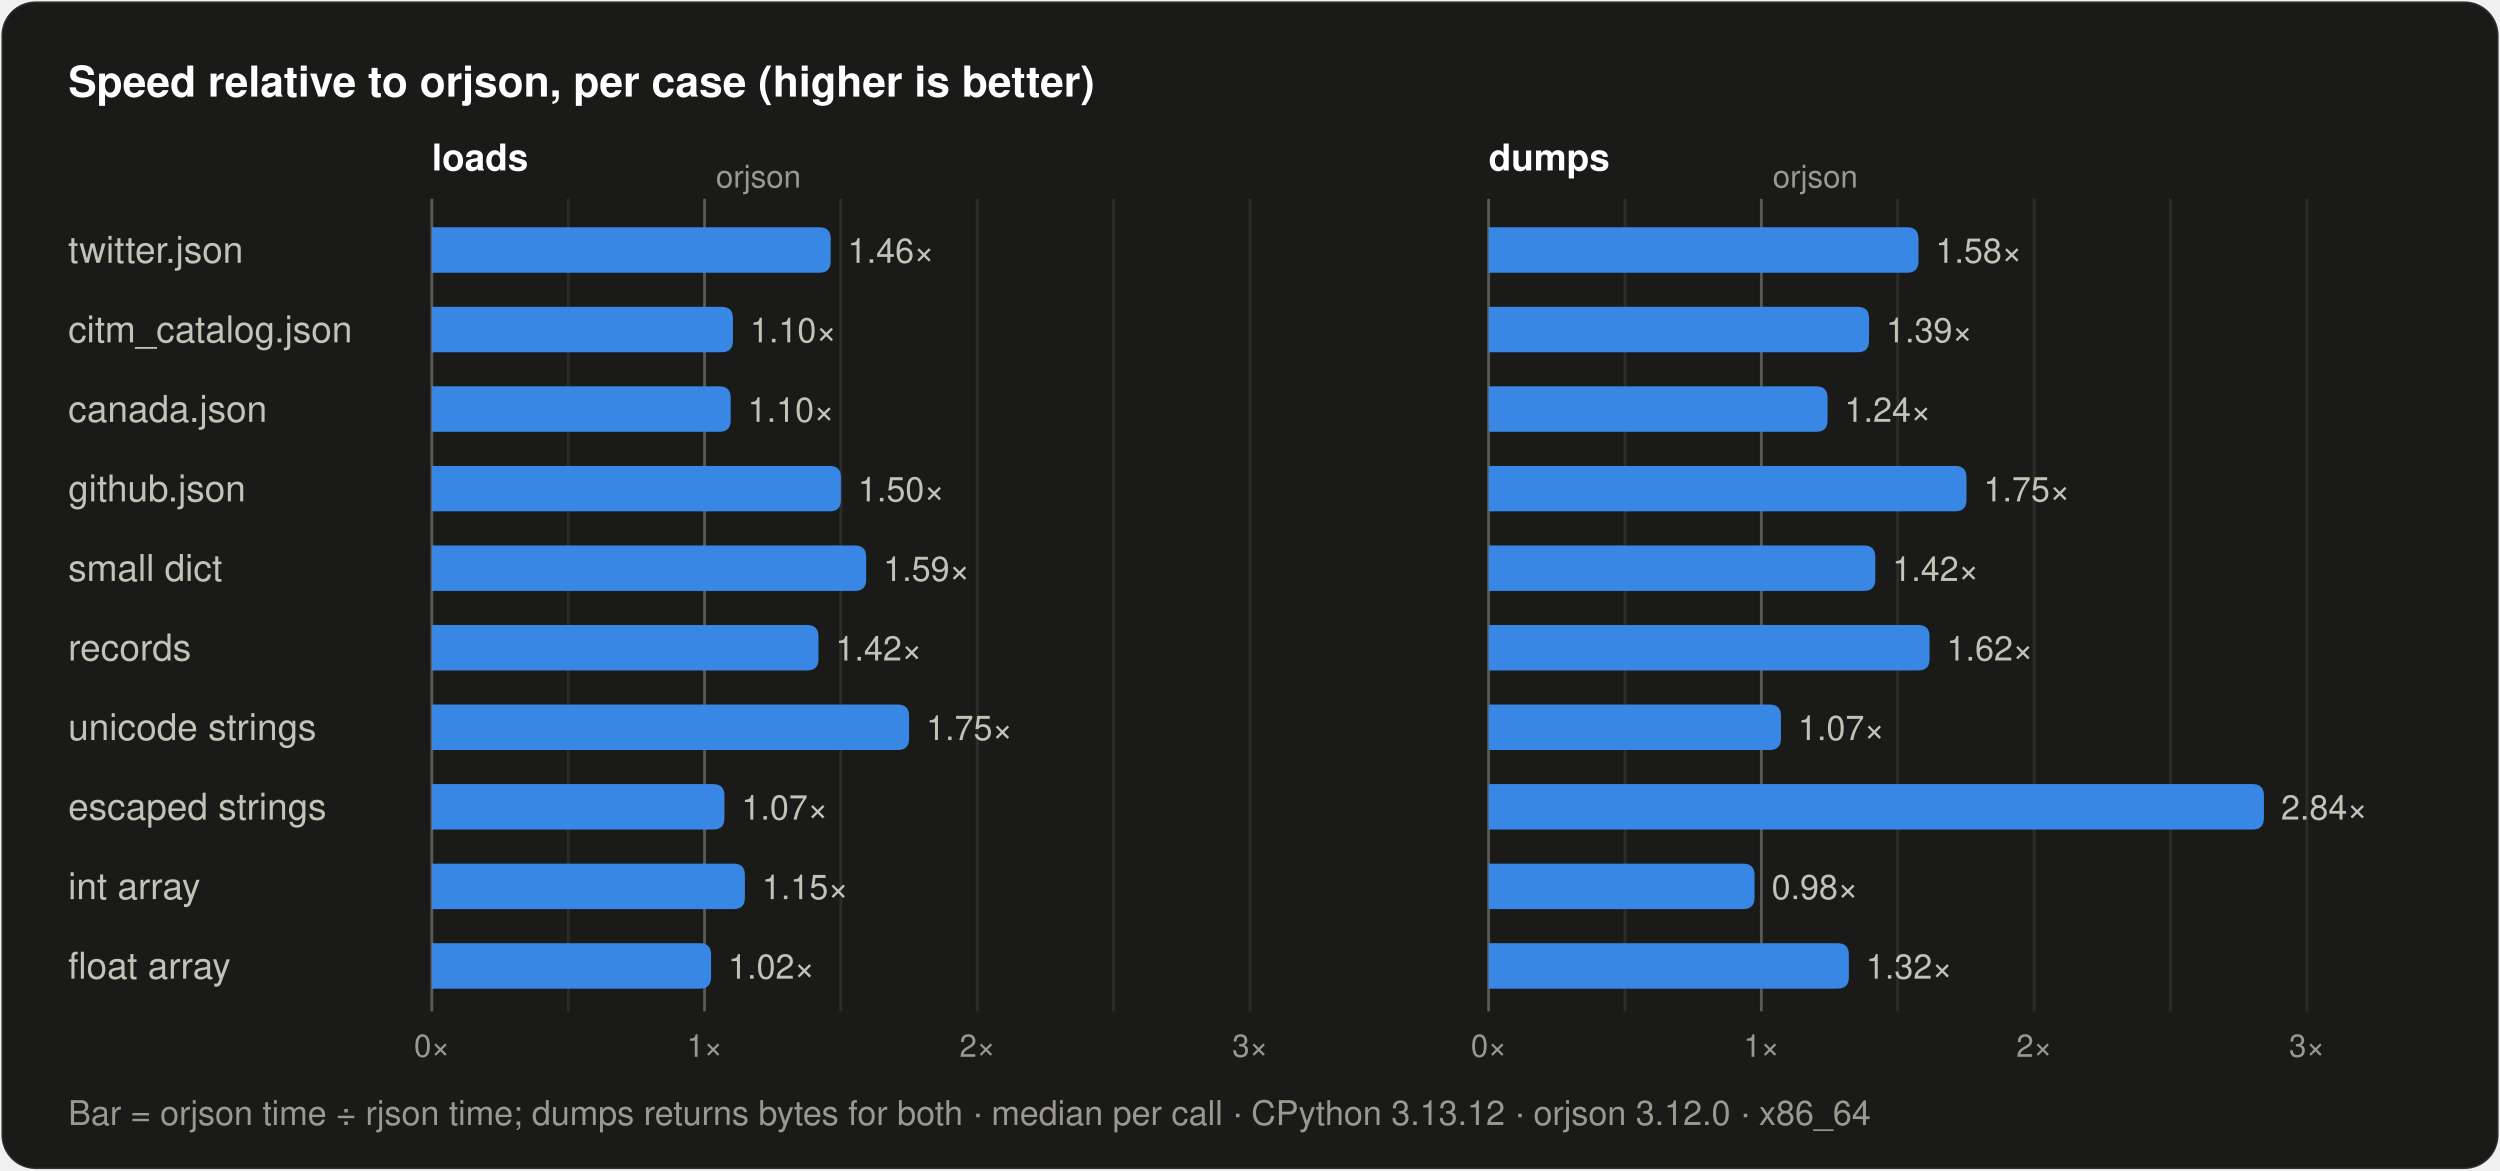
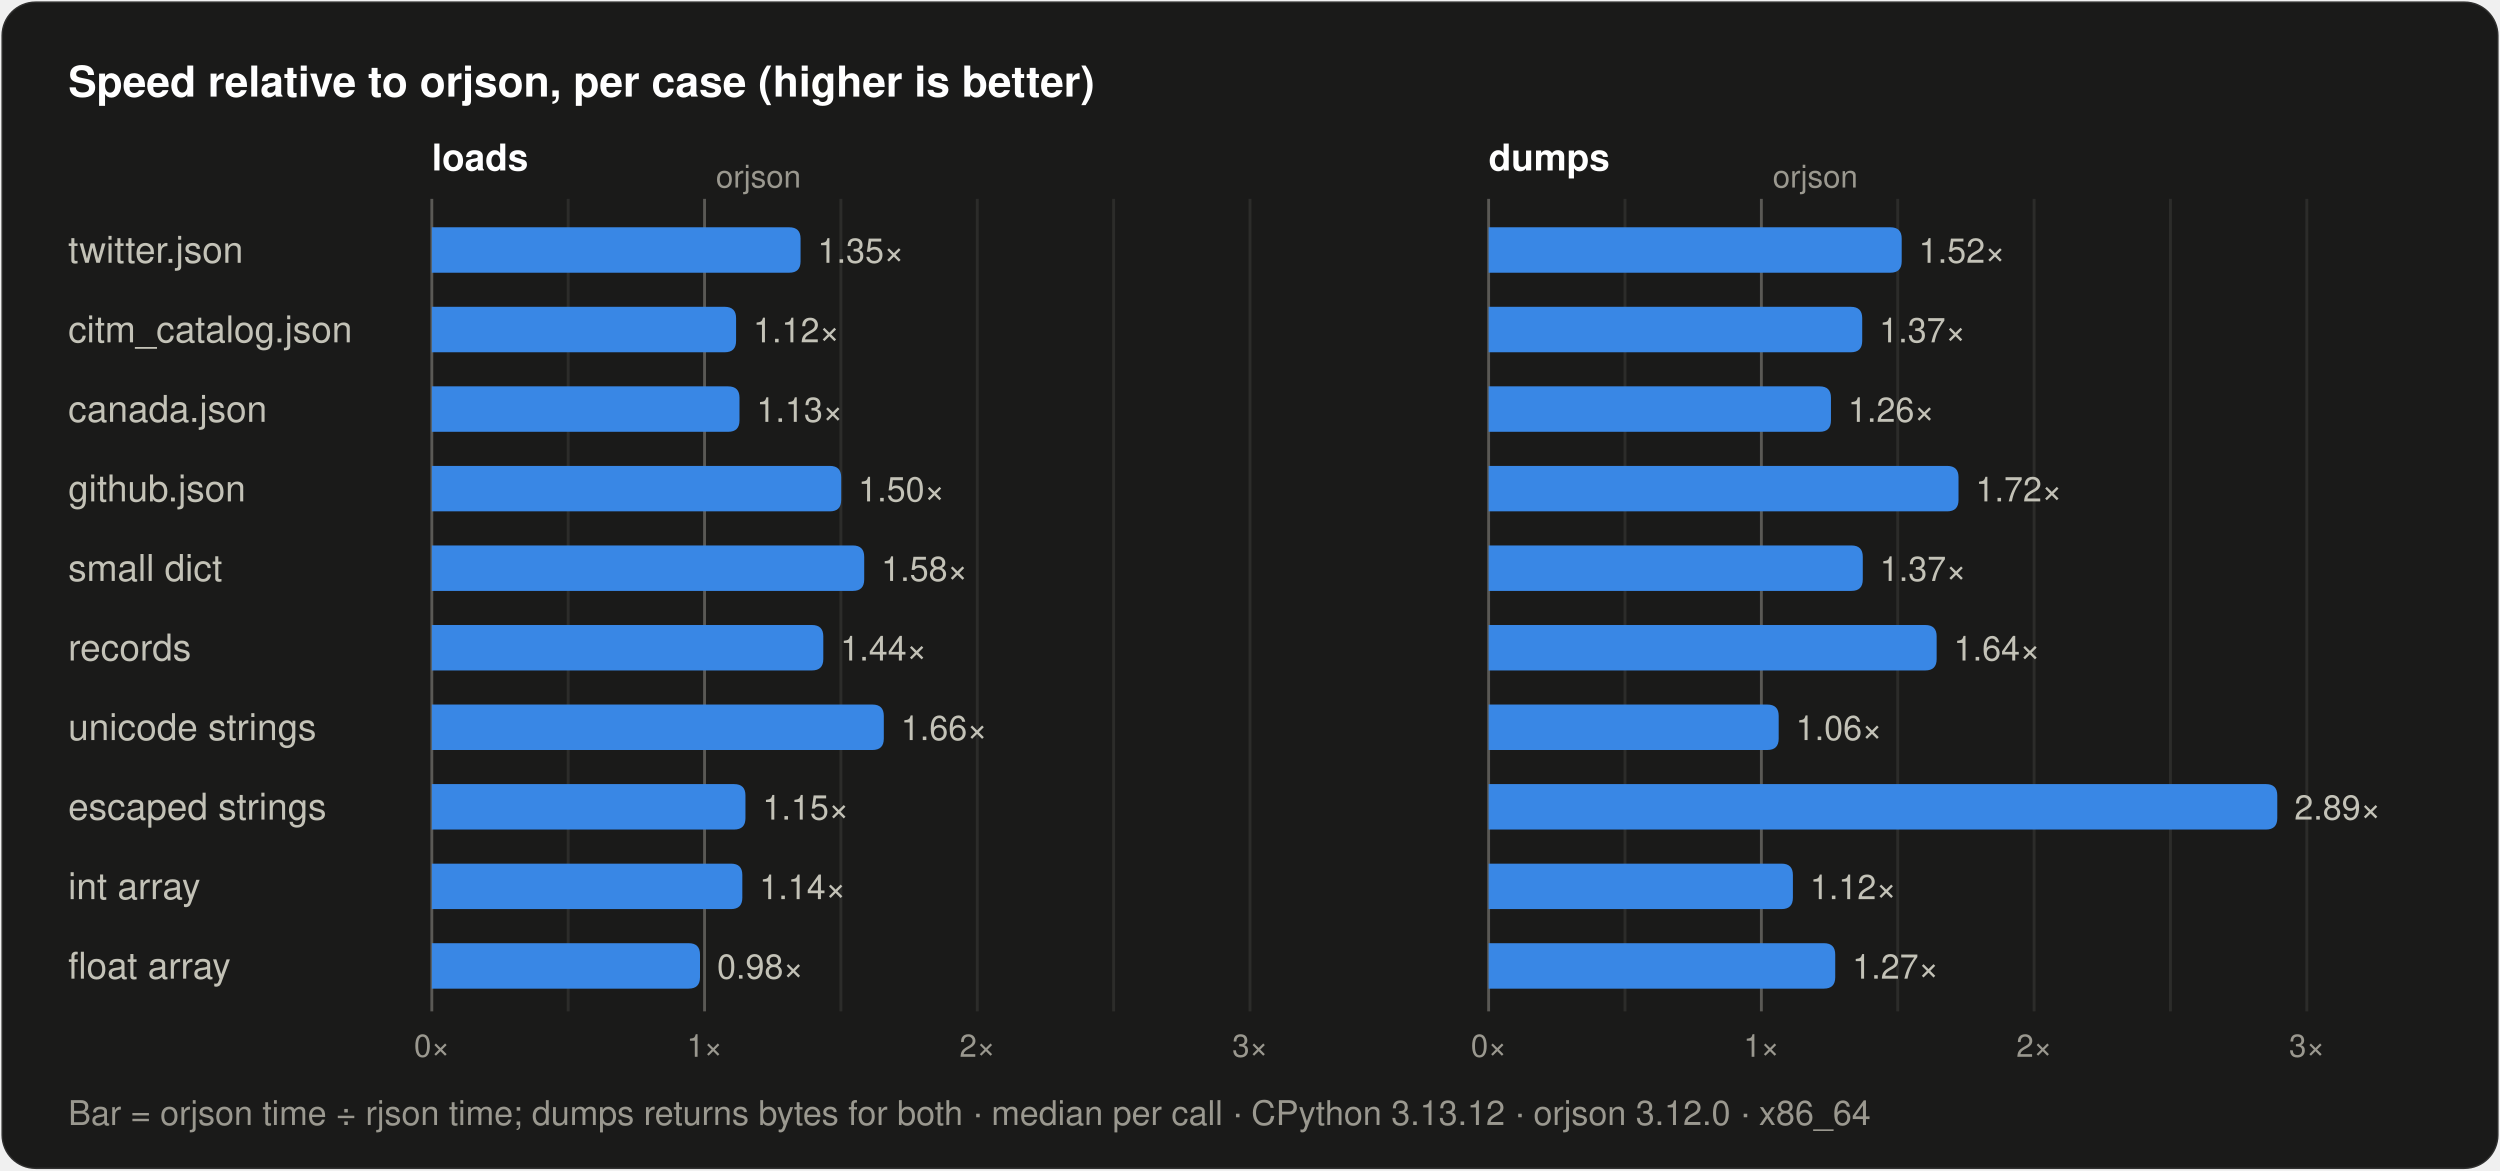
<svg xmlns="http://www.w3.org/2000/svg" width="880" height="412" viewBox="0 0 880 412" role="img" aria-label="rjson speed relative to orjson per benchmark case, loads and dumps">
  <rect x="0.5" y="0.5" width="879" height="411" rx="12" fill="#1a1a19" stroke="rgba(255,255,255,0.10)" />
  <text x="24.0" y="34.0" font-family="system-ui, -apple-system, &quot;Segoe UI&quot;, Helvetica, Arial, sans-serif" font-size="15" font-weight="600" fill="#ffffff" text-anchor="start">Speed relative to orjson, per case (higher is better)</text>
  <text x="24.0" y="92.5" font-family="system-ui, -apple-system, &quot;Segoe UI&quot;, Helvetica, Arial, sans-serif" font-size="13" font-weight="400" fill="#c3c2b7" text-anchor="start">twitter.json</text>
  <text x="24.0" y="120.5" font-family="system-ui, -apple-system, &quot;Segoe UI&quot;, Helvetica, Arial, sans-serif" font-size="13" font-weight="400" fill="#c3c2b7" text-anchor="start">citm_catalog.json</text>
  <text x="24.0" y="148.5" font-family="system-ui, -apple-system, &quot;Segoe UI&quot;, Helvetica, Arial, sans-serif" font-size="13" font-weight="400" fill="#c3c2b7" text-anchor="start">canada.json</text>
  <text x="24.0" y="176.5" font-family="system-ui, -apple-system, &quot;Segoe UI&quot;, Helvetica, Arial, sans-serif" font-size="13" font-weight="400" fill="#c3c2b7" text-anchor="start">github.json</text>
  <text x="24.0" y="204.5" font-family="system-ui, -apple-system, &quot;Segoe UI&quot;, Helvetica, Arial, sans-serif" font-size="13" font-weight="400" fill="#c3c2b7" text-anchor="start">small dict</text>
  <text x="24.0" y="232.5" font-family="system-ui, -apple-system, &quot;Segoe UI&quot;, Helvetica, Arial, sans-serif" font-size="13" font-weight="400" fill="#c3c2b7" text-anchor="start">records</text>
  <text x="24.0" y="260.5" font-family="system-ui, -apple-system, &quot;Segoe UI&quot;, Helvetica, Arial, sans-serif" font-size="13" font-weight="400" fill="#c3c2b7" text-anchor="start">unicode strings</text>
  <text x="24.0" y="288.5" font-family="system-ui, -apple-system, &quot;Segoe UI&quot;, Helvetica, Arial, sans-serif" font-size="13" font-weight="400" fill="#c3c2b7" text-anchor="start">escaped strings</text>
  <text x="24.0" y="316.5" font-family="system-ui, -apple-system, &quot;Segoe UI&quot;, Helvetica, Arial, sans-serif" font-size="13" font-weight="400" fill="#c3c2b7" text-anchor="start">int array</text>
  <text x="24.0" y="344.5" font-family="system-ui, -apple-system, &quot;Segoe UI&quot;, Helvetica, Arial, sans-serif" font-size="13" font-weight="400" fill="#c3c2b7" text-anchor="start">float array</text>
  <text x="152.0" y="60.0" font-family="system-ui, -apple-system, &quot;Segoe UI&quot;, Helvetica, Arial, sans-serif" font-size="13" font-weight="600" fill="#ffffff" text-anchor="start">loads</text>
  <line x1="152.0" y1="70" x2="152.0" y2="356" stroke="#5a5955" stroke-width="1" />
  <text x="152.0" y="372.0" font-family="system-ui, -apple-system, &quot;Segoe UI&quot;, Helvetica, Arial, sans-serif" font-size="11" font-weight="400" fill="#9a988f" text-anchor="middle" style="font-variant-numeric: tabular-nums">0×</text>
  <line x1="200.0" y1="70" x2="200.0" y2="356" stroke="#2c2c2a" stroke-width="1" />
  <line x1="248.0" y1="70" x2="248.0" y2="356" stroke="#5a5955" stroke-width="1" />
  <text x="248.0" y="372.0" font-family="system-ui, -apple-system, &quot;Segoe UI&quot;, Helvetica, Arial, sans-serif" font-size="11" font-weight="400" fill="#9a988f" text-anchor="middle" style="font-variant-numeric: tabular-nums">1×</text>
  <line x1="296.0" y1="70" x2="296.0" y2="356" stroke="#2c2c2a" stroke-width="1" />
  <line x1="344.0" y1="70" x2="344.0" y2="356" stroke="#2c2c2a" stroke-width="1" />
  <text x="344.0" y="372.0" font-family="system-ui, -apple-system, &quot;Segoe UI&quot;, Helvetica, Arial, sans-serif" font-size="11" font-weight="400" fill="#9a988f" text-anchor="middle" style="font-variant-numeric: tabular-nums">2×</text>
  <line x1="392.0" y1="70" x2="392.0" y2="356" stroke="#2c2c2a" stroke-width="1" />
  <line x1="440.0" y1="70" x2="440.0" y2="356" stroke="#2c2c2a" stroke-width="1" />
  <text x="440.0" y="372.0" font-family="system-ui, -apple-system, &quot;Segoe UI&quot;, Helvetica, Arial, sans-serif" font-size="11" font-weight="400" fill="#9a988f" text-anchor="middle" style="font-variant-numeric: tabular-nums">3×</text>
  <text x="252.0" y="66.0" font-family="system-ui, -apple-system, &quot;Segoe UI&quot;, Helvetica, Arial, sans-serif" font-size="11" font-weight="400" fill="#9a988f" text-anchor="start">orjson</text>
-   <path d="M152.0,80.0 H288.4 Q292.4,80.0 292.4,84.0 V92.0 Q292.4,96.0 288.4,96.0 H152.0 Z" fill="#3987e5" />
-   <text x="298.4" y="92.5" font-family="system-ui, -apple-system, &quot;Segoe UI&quot;, Helvetica, Arial, sans-serif" font-size="12" font-weight="400" fill="#c3c2b7" text-anchor="start" style="font-variant-numeric: tabular-nums">1.46×</text>
-   <path d="M152.0,108.0 H254.0 Q258.0,108.0 258.0,112.0 V120.0 Q258.0,124.0 254.0,124.0 H152.0 Z" fill="#3987e5" />
-   <text x="264.0" y="120.5" font-family="system-ui, -apple-system, &quot;Segoe UI&quot;, Helvetica, Arial, sans-serif" font-size="12" font-weight="400" fill="#c3c2b7" text-anchor="start" style="font-variant-numeric: tabular-nums">1.10×</text>
-   <path d="M152.0,136.0 H253.2 Q257.2,136.0 257.2,140.0 V148.0 Q257.2,152.0 253.2,152.0 H152.0 Z" fill="#3987e5" />
-   <text x="263.2" y="148.5" font-family="system-ui, -apple-system, &quot;Segoe UI&quot;, Helvetica, Arial, sans-serif" font-size="12" font-weight="400" fill="#c3c2b7" text-anchor="start" style="font-variant-numeric: tabular-nums">1.10×</text>
-   <path d="M152.0,164.0 H292.0 Q296.0,164.0 296.0,168.0 V176.0 Q296.0,180.0 292.0,180.0 H152.0 Z" fill="#3987e5" />
-   <text x="302.0" y="176.5" font-family="system-ui, -apple-system, &quot;Segoe UI&quot;, Helvetica, Arial, sans-serif" font-size="12" font-weight="400" fill="#c3c2b7" text-anchor="start" style="font-variant-numeric: tabular-nums">1.50×</text>
-   <path d="M152.0,192.0 H300.9 Q304.9,192.0 304.9,196.0 V204.0 Q304.9,208.0 300.9,208.0 H152.0 Z" fill="#3987e5" />
-   <text x="310.9" y="204.5" font-family="system-ui, -apple-system, &quot;Segoe UI&quot;, Helvetica, Arial, sans-serif" font-size="12" font-weight="400" fill="#c3c2b7" text-anchor="start" style="font-variant-numeric: tabular-nums">1.59×</text>
-   <path d="M152.0,220.0 H284.1 Q288.1,220.0 288.1,224.0 V232.0 Q288.1,236.0 284.1,236.0 H152.0 Z" fill="#3987e5" />
-   <text x="294.1" y="232.5" font-family="system-ui, -apple-system, &quot;Segoe UI&quot;, Helvetica, Arial, sans-serif" font-size="12" font-weight="400" fill="#c3c2b7" text-anchor="start" style="font-variant-numeric: tabular-nums">1.42×</text>
-   <path d="M152.0,248.0 H316.0 Q320.0,248.0 320.0,252.0 V260.0 Q320.0,264.0 316.0,264.0 H152.0 Z" fill="#3987e5" />
-   <text x="326.0" y="260.5" font-family="system-ui, -apple-system, &quot;Segoe UI&quot;, Helvetica, Arial, sans-serif" font-size="12" font-weight="400" fill="#c3c2b7" text-anchor="start" style="font-variant-numeric: tabular-nums">1.75×</text>
-   <path d="M152.0,276.0 H251.0 Q255.0,276.0 255.0,280.0 V288.0 Q255.0,292.0 251.0,292.0 H152.0 Z" fill="#3987e5" />
-   <text x="261.0" y="288.5" font-family="system-ui, -apple-system, &quot;Segoe UI&quot;, Helvetica, Arial, sans-serif" font-size="12" font-weight="400" fill="#c3c2b7" text-anchor="start" style="font-variant-numeric: tabular-nums">1.07×</text>
-   <path d="M152.0,304.0 H258.2 Q262.2,304.0 262.2,308.0 V316.0 Q262.2,320.0 258.2,320.0 H152.0 Z" fill="#3987e5" />
-   <text x="268.2" y="316.5" font-family="system-ui, -apple-system, &quot;Segoe UI&quot;, Helvetica, Arial, sans-serif" font-size="12" font-weight="400" fill="#c3c2b7" text-anchor="start" style="font-variant-numeric: tabular-nums">1.15×</text>
-   <path d="M152.0,332.0 H246.3 Q250.3,332.0 250.3,336.0 V344.0 Q250.3,348.0 246.3,348.0 H152.0 Z" fill="#3987e5" />
-   <text x="256.3" y="344.5" font-family="system-ui, -apple-system, &quot;Segoe UI&quot;, Helvetica, Arial, sans-serif" font-size="12" font-weight="400" fill="#c3c2b7" text-anchor="start" style="font-variant-numeric: tabular-nums">1.02×</text>
+   <path d="M152.0,80.0 H277.8 Q281.8,80.0 281.8,84.0 V92.0 Q281.8,96.0 277.8,96.0 H152.0 Z" fill="#3987e5" />
+   <text x="287.8" y="92.5" font-family="system-ui, -apple-system, &quot;Segoe UI&quot;, Helvetica, Arial, sans-serif" font-size="12" font-weight="400" fill="#c3c2b7" text-anchor="start" style="font-variant-numeric: tabular-nums">1.35×</text>
+   <path d="M152.0,108.0 H255.1 Q259.1,108.0 259.1,112.0 V120.0 Q259.1,124.0 255.1,124.0 H152.0 Z" fill="#3987e5" />
+   <text x="265.1" y="120.5" font-family="system-ui, -apple-system, &quot;Segoe UI&quot;, Helvetica, Arial, sans-serif" font-size="12" font-weight="400" fill="#c3c2b7" text-anchor="start" style="font-variant-numeric: tabular-nums">1.12×</text>
+   <path d="M152.0,136.0 H256.3 Q260.3,136.0 260.3,140.0 V148.0 Q260.3,152.0 256.3,152.0 H152.0 Z" fill="#3987e5" />
+   <text x="266.3" y="148.5" font-family="system-ui, -apple-system, &quot;Segoe UI&quot;, Helvetica, Arial, sans-serif" font-size="12" font-weight="400" fill="#c3c2b7" text-anchor="start" style="font-variant-numeric: tabular-nums">1.13×</text>
+   <path d="M152.0,164.0 H292.1 Q296.1,164.0 296.1,168.0 V176.0 Q296.1,180.0 292.1,180.0 H152.0 Z" fill="#3987e5" />
+   <text x="302.1" y="176.5" font-family="system-ui, -apple-system, &quot;Segoe UI&quot;, Helvetica, Arial, sans-serif" font-size="12" font-weight="400" fill="#c3c2b7" text-anchor="start" style="font-variant-numeric: tabular-nums">1.50×</text>
+   <path d="M152.0,192.0 H300.2 Q304.2,192.0 304.2,196.0 V204.0 Q304.2,208.0 300.2,208.0 H152.0 Z" fill="#3987e5" />
+   <text x="310.2" y="204.5" font-family="system-ui, -apple-system, &quot;Segoe UI&quot;, Helvetica, Arial, sans-serif" font-size="12" font-weight="400" fill="#c3c2b7" text-anchor="start" style="font-variant-numeric: tabular-nums">1.58×</text>
+   <path d="M152.0,220.0 H285.8 Q289.8,220.0 289.8,224.0 V232.0 Q289.8,236.0 285.8,236.0 H152.0 Z" fill="#3987e5" />
+   <text x="295.8" y="232.5" font-family="system-ui, -apple-system, &quot;Segoe UI&quot;, Helvetica, Arial, sans-serif" font-size="12" font-weight="400" fill="#c3c2b7" text-anchor="start" style="font-variant-numeric: tabular-nums">1.44×</text>
+   <path d="M152.0,248.0 H307.1 Q311.1,248.0 311.1,252.0 V260.0 Q311.1,264.0 307.1,264.0 H152.0 Z" fill="#3987e5" />
+   <text x="317.1" y="260.5" font-family="system-ui, -apple-system, &quot;Segoe UI&quot;, Helvetica, Arial, sans-serif" font-size="12" font-weight="400" fill="#c3c2b7" text-anchor="start" style="font-variant-numeric: tabular-nums">1.66×</text>
+   <path d="M152.0,276.0 H258.4 Q262.4,276.0 262.4,280.0 V288.0 Q262.4,292.0 258.4,292.0 H152.0 Z" fill="#3987e5" />
+   <text x="268.4" y="288.5" font-family="system-ui, -apple-system, &quot;Segoe UI&quot;, Helvetica, Arial, sans-serif" font-size="12" font-weight="400" fill="#c3c2b7" text-anchor="start" style="font-variant-numeric: tabular-nums">1.15×</text>
+   <path d="M152.0,304.0 H257.3 Q261.3,304.0 261.3,308.0 V316.0 Q261.3,320.0 257.3,320.0 H152.0 Z" fill="#3987e5" />
+   <text x="267.3" y="316.5" font-family="system-ui, -apple-system, &quot;Segoe UI&quot;, Helvetica, Arial, sans-serif" font-size="12" font-weight="400" fill="#c3c2b7" text-anchor="start" style="font-variant-numeric: tabular-nums">1.14×</text>
+   <path d="M152.0,332.0 H242.4 Q246.4,332.0 246.4,336.0 V344.0 Q246.4,348.0 242.4,348.0 H152.0 Z" fill="#3987e5" />
+   <text x="252.4" y="344.5" font-family="system-ui, -apple-system, &quot;Segoe UI&quot;, Helvetica, Arial, sans-serif" font-size="12" font-weight="400" fill="#c3c2b7" text-anchor="start" style="font-variant-numeric: tabular-nums">0.98×</text>
  <text x="524.0" y="60.0" font-family="system-ui, -apple-system, &quot;Segoe UI&quot;, Helvetica, Arial, sans-serif" font-size="13" font-weight="600" fill="#ffffff" text-anchor="start">dumps</text>
  <line x1="524.0" y1="70" x2="524.0" y2="356" stroke="#5a5955" stroke-width="1" />
  <text x="524.0" y="372.0" font-family="system-ui, -apple-system, &quot;Segoe UI&quot;, Helvetica, Arial, sans-serif" font-size="11" font-weight="400" fill="#9a988f" text-anchor="middle" style="font-variant-numeric: tabular-nums">0×</text>
  <line x1="572.0" y1="70" x2="572.0" y2="356" stroke="#2c2c2a" stroke-width="1" />
  <line x1="620.0" y1="70" x2="620.0" y2="356" stroke="#5a5955" stroke-width="1" />
  <text x="620.0" y="372.0" font-family="system-ui, -apple-system, &quot;Segoe UI&quot;, Helvetica, Arial, sans-serif" font-size="11" font-weight="400" fill="#9a988f" text-anchor="middle" style="font-variant-numeric: tabular-nums">1×</text>
  <line x1="668.0" y1="70" x2="668.0" y2="356" stroke="#2c2c2a" stroke-width="1" />
  <line x1="716.0" y1="70" x2="716.0" y2="356" stroke="#2c2c2a" stroke-width="1" />
  <text x="716.0" y="372.0" font-family="system-ui, -apple-system, &quot;Segoe UI&quot;, Helvetica, Arial, sans-serif" font-size="11" font-weight="400" fill="#9a988f" text-anchor="middle" style="font-variant-numeric: tabular-nums">2×</text>
  <line x1="764.0" y1="70" x2="764.0" y2="356" stroke="#2c2c2a" stroke-width="1" />
  <line x1="812.0" y1="70" x2="812.0" y2="356" stroke="#2c2c2a" stroke-width="1" />
  <text x="812.0" y="372.0" font-family="system-ui, -apple-system, &quot;Segoe UI&quot;, Helvetica, Arial, sans-serif" font-size="11" font-weight="400" fill="#9a988f" text-anchor="middle" style="font-variant-numeric: tabular-nums">3×</text>
  <text x="624.0" y="66.0" font-family="system-ui, -apple-system, &quot;Segoe UI&quot;, Helvetica, Arial, sans-serif" font-size="11" font-weight="400" fill="#9a988f" text-anchor="start">orjson</text>
-   <path d="M524.0,80.0 H671.3 Q675.3,80.0 675.3,84.0 V92.0 Q675.3,96.0 671.3,96.0 H524.0 Z" fill="#3987e5" />
-   <text x="681.3" y="92.5" font-family="system-ui, -apple-system, &quot;Segoe UI&quot;, Helvetica, Arial, sans-serif" font-size="12" font-weight="400" fill="#c3c2b7" text-anchor="start" style="font-variant-numeric: tabular-nums">1.58×</text>
-   <path d="M524.0,108.0 H653.9 Q657.9,108.0 657.9,112.0 V120.0 Q657.9,124.0 653.9,124.0 H524.0 Z" fill="#3987e5" />
-   <text x="663.9" y="120.5" font-family="system-ui, -apple-system, &quot;Segoe UI&quot;, Helvetica, Arial, sans-serif" font-size="12" font-weight="400" fill="#c3c2b7" text-anchor="start" style="font-variant-numeric: tabular-nums">1.39×</text>
-   <path d="M524.0,136.0 H639.3 Q643.3,136.0 643.3,140.0 V148.0 Q643.3,152.0 639.3,152.0 H524.0 Z" fill="#3987e5" />
-   <text x="649.3" y="148.5" font-family="system-ui, -apple-system, &quot;Segoe UI&quot;, Helvetica, Arial, sans-serif" font-size="12" font-weight="400" fill="#c3c2b7" text-anchor="start" style="font-variant-numeric: tabular-nums">1.24×</text>
-   <path d="M524.0,164.0 H688.2 Q692.2,164.0 692.2,168.0 V176.0 Q692.2,180.0 688.2,180.0 H524.0 Z" fill="#3987e5" />
-   <text x="698.2" y="176.5" font-family="system-ui, -apple-system, &quot;Segoe UI&quot;, Helvetica, Arial, sans-serif" font-size="12" font-weight="400" fill="#c3c2b7" text-anchor="start" style="font-variant-numeric: tabular-nums">1.75×</text>
-   <path d="M524.0,192.0 H656.1 Q660.1,192.0 660.1,196.0 V204.0 Q660.1,208.0 656.1,208.0 H524.0 Z" fill="#3987e5" />
-   <text x="666.1" y="204.5" font-family="system-ui, -apple-system, &quot;Segoe UI&quot;, Helvetica, Arial, sans-serif" font-size="12" font-weight="400" fill="#c3c2b7" text-anchor="start" style="font-variant-numeric: tabular-nums">1.42×</text>
-   <path d="M524.0,220.0 H675.2 Q679.2,220.0 679.2,224.0 V232.0 Q679.2,236.0 675.2,236.0 H524.0 Z" fill="#3987e5" />
-   <text x="685.2" y="232.5" font-family="system-ui, -apple-system, &quot;Segoe UI&quot;, Helvetica, Arial, sans-serif" font-size="12" font-weight="400" fill="#c3c2b7" text-anchor="start" style="font-variant-numeric: tabular-nums">1.62×</text>
-   <path d="M524.0,248.0 H622.9 Q626.9,248.0 626.9,252.0 V260.0 Q626.9,264.0 622.9,264.0 H524.0 Z" fill="#3987e5" />
-   <text x="632.9" y="260.5" font-family="system-ui, -apple-system, &quot;Segoe UI&quot;, Helvetica, Arial, sans-serif" font-size="12" font-weight="400" fill="#c3c2b7" text-anchor="start" style="font-variant-numeric: tabular-nums">1.07×</text>
-   <path d="M524.0,276.0 H792.9 Q796.9,276.0 796.9,280.0 V288.0 Q796.9,292.0 792.9,292.0 H524.0 Z" fill="#3987e5" />
-   <text x="802.9" y="288.5" font-family="system-ui, -apple-system, &quot;Segoe UI&quot;, Helvetica, Arial, sans-serif" font-size="12" font-weight="400" fill="#c3c2b7" text-anchor="start" style="font-variant-numeric: tabular-nums">2.84×</text>
-   <path d="M524.0,304.0 H613.6 Q617.6,304.0 617.6,308.0 V316.0 Q617.6,320.0 613.6,320.0 H524.0 Z" fill="#3987e5" />
-   <text x="623.6" y="316.5" font-family="system-ui, -apple-system, &quot;Segoe UI&quot;, Helvetica, Arial, sans-serif" font-size="12" font-weight="400" fill="#c3c2b7" text-anchor="start" style="font-variant-numeric: tabular-nums">0.98×</text>
-   <path d="M524.0,332.0 H646.8 Q650.8,332.0 650.8,336.0 V344.0 Q650.8,348.0 646.8,348.0 H524.0 Z" fill="#3987e5" />
-   <text x="656.8" y="344.5" font-family="system-ui, -apple-system, &quot;Segoe UI&quot;, Helvetica, Arial, sans-serif" font-size="12" font-weight="400" fill="#c3c2b7" text-anchor="start" style="font-variant-numeric: tabular-nums">1.32×</text>
+   <path d="M524.0,80.0 H665.4 Q669.4,80.0 669.4,84.0 V92.0 Q669.4,96.0 665.4,96.0 H524.0 Z" fill="#3987e5" />
+   <text x="675.4" y="92.5" font-family="system-ui, -apple-system, &quot;Segoe UI&quot;, Helvetica, Arial, sans-serif" font-size="12" font-weight="400" fill="#c3c2b7" text-anchor="start" style="font-variant-numeric: tabular-nums">1.52×</text>
+   <path d="M524.0,108.0 H651.5 Q655.5,108.0 655.5,112.0 V120.0 Q655.5,124.0 651.5,124.0 H524.0 Z" fill="#3987e5" />
+   <text x="661.5" y="120.5" font-family="system-ui, -apple-system, &quot;Segoe UI&quot;, Helvetica, Arial, sans-serif" font-size="12" font-weight="400" fill="#c3c2b7" text-anchor="start" style="font-variant-numeric: tabular-nums">1.37×</text>
+   <path d="M524.0,136.0 H640.5 Q644.5,136.0 644.5,140.0 V148.0 Q644.5,152.0 640.5,152.0 H524.0 Z" fill="#3987e5" />
+   <text x="650.5" y="148.5" font-family="system-ui, -apple-system, &quot;Segoe UI&quot;, Helvetica, Arial, sans-serif" font-size="12" font-weight="400" fill="#c3c2b7" text-anchor="start" style="font-variant-numeric: tabular-nums">1.26×</text>
+   <path d="M524.0,164.0 H685.4 Q689.4,164.0 689.4,168.0 V176.0 Q689.4,180.0 685.4,180.0 H524.0 Z" fill="#3987e5" />
+   <text x="695.4" y="176.5" font-family="system-ui, -apple-system, &quot;Segoe UI&quot;, Helvetica, Arial, sans-serif" font-size="12" font-weight="400" fill="#c3c2b7" text-anchor="start" style="font-variant-numeric: tabular-nums">1.72×</text>
+   <path d="M524.0,192.0 H651.7 Q655.7,192.0 655.7,196.0 V204.0 Q655.7,208.0 651.7,208.0 H524.0 Z" fill="#3987e5" />
+   <text x="661.7" y="204.5" font-family="system-ui, -apple-system, &quot;Segoe UI&quot;, Helvetica, Arial, sans-serif" font-size="12" font-weight="400" fill="#c3c2b7" text-anchor="start" style="font-variant-numeric: tabular-nums">1.37×</text>
+   <path d="M524.0,220.0 H677.7 Q681.7,220.0 681.7,224.0 V232.0 Q681.7,236.0 677.7,236.0 H524.0 Z" fill="#3987e5" />
+   <text x="687.7" y="232.5" font-family="system-ui, -apple-system, &quot;Segoe UI&quot;, Helvetica, Arial, sans-serif" font-size="12" font-weight="400" fill="#c3c2b7" text-anchor="start" style="font-variant-numeric: tabular-nums">1.64×</text>
+   <path d="M524.0,248.0 H622.1 Q626.1,248.0 626.1,252.0 V260.0 Q626.1,264.0 622.1,264.0 H524.0 Z" fill="#3987e5" />
+   <text x="632.1" y="260.5" font-family="system-ui, -apple-system, &quot;Segoe UI&quot;, Helvetica, Arial, sans-serif" font-size="12" font-weight="400" fill="#c3c2b7" text-anchor="start" style="font-variant-numeric: tabular-nums">1.06×</text>
+   <path d="M524.0,276.0 H797.6 Q801.6,276.0 801.6,280.0 V288.0 Q801.6,292.0 797.6,292.0 H524.0 Z" fill="#3987e5" />
+   <text x="807.6" y="288.5" font-family="system-ui, -apple-system, &quot;Segoe UI&quot;, Helvetica, Arial, sans-serif" font-size="12" font-weight="400" fill="#c3c2b7" text-anchor="start" style="font-variant-numeric: tabular-nums">2.89×</text>
+   <path d="M524.0,304.0 H627.1 Q631.1,304.0 631.1,308.0 V316.0 Q631.1,320.0 627.1,320.0 H524.0 Z" fill="#3987e5" />
+   <text x="637.1" y="316.5" font-family="system-ui, -apple-system, &quot;Segoe UI&quot;, Helvetica, Arial, sans-serif" font-size="12" font-weight="400" fill="#c3c2b7" text-anchor="start" style="font-variant-numeric: tabular-nums">1.12×</text>
+   <path d="M524.0,332.0 H642.0 Q646.0,332.0 646.0,336.0 V344.0 Q646.0,348.0 642.0,348.0 H524.0 Z" fill="#3987e5" />
+   <text x="652.0" y="344.5" font-family="system-ui, -apple-system, &quot;Segoe UI&quot;, Helvetica, Arial, sans-serif" font-size="12" font-weight="400" fill="#c3c2b7" text-anchor="start" style="font-variant-numeric: tabular-nums">1.27×</text>
  <text x="24.0" y="396.0" font-family="system-ui, -apple-system, &quot;Segoe UI&quot;, Helvetica, Arial, sans-serif" font-size="12" font-weight="400" fill="#9a988f" text-anchor="start">Bar = orjson time ÷ rjson time; dumps returns bytes for both · median per call · CPython 3.13.12 · orjson 3.12.0 · x86_64</text>
</svg>
